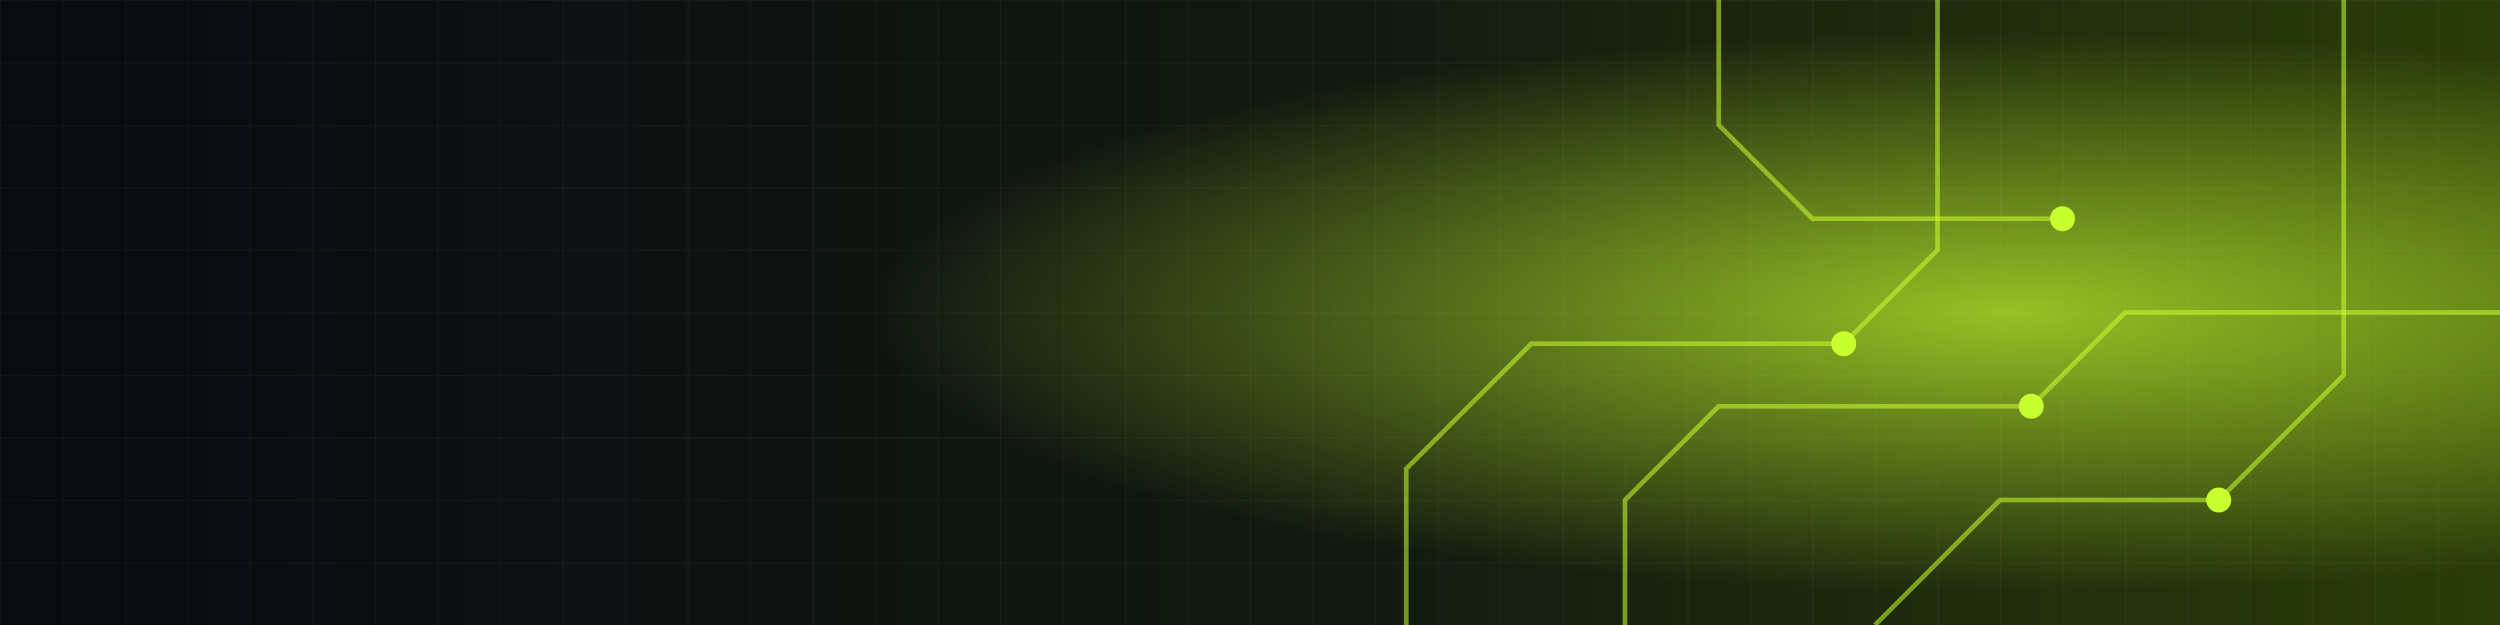
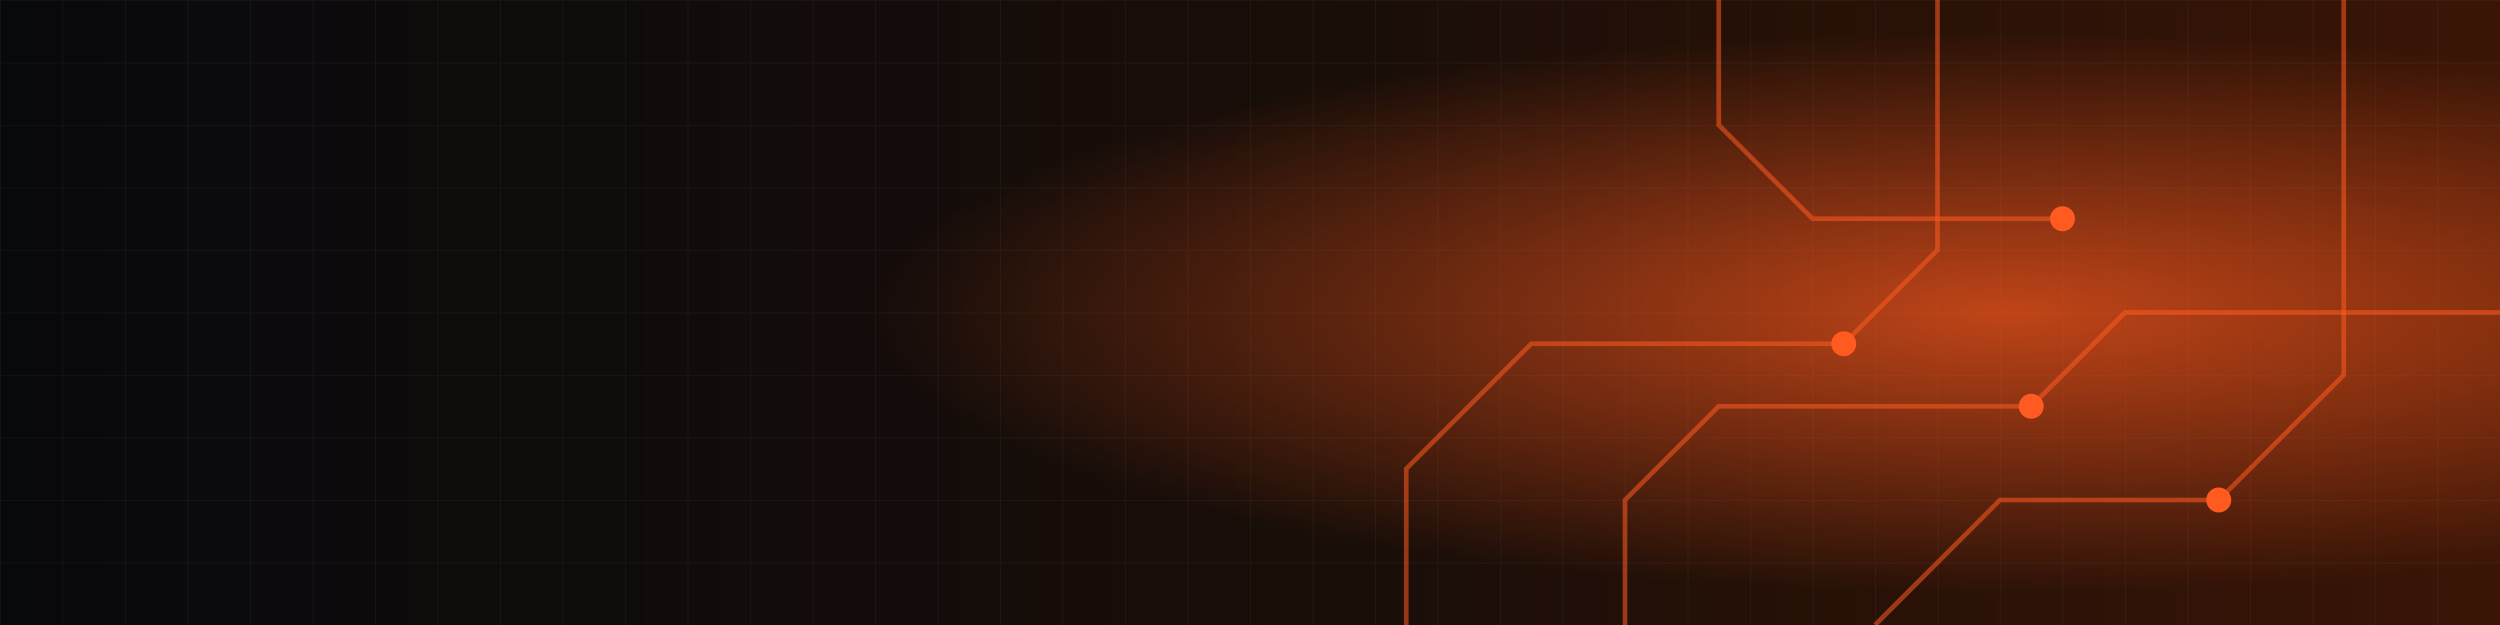
<svg xmlns="http://www.w3.org/2000/svg" viewBox="0 0 1600 400" width="1600" height="400" role="img" aria-label="Circuit">
  <defs>
    <linearGradient id="bg" x1="0" y1="0" x2="1" y2="0">
-       <stop offset="0" stop-color="#090A12" />
-       <stop offset="0.55" stop-color="#121a10" />
-       <stop offset="1" stop-color="#2b3d0a" />
+       <stop offset="0" stop-color="#08090D" />
+       <stop offset="0.55" stop-color="#1a0e08" />
+       <stop offset="1" stop-color="#3a1506" />
    </linearGradient>
    <radialGradient id="glow" cx="0.8" cy="0.5" r="0.45">
-       <stop offset="0" stop-color="#C8FF2E" stop-opacity="0.7" />
-       <stop offset="1" stop-color="#C8FF2E" stop-opacity="0" />
+       <stop offset="0" stop-color="#FF5A1F" stop-opacity="0.7" />
+       <stop offset="1" stop-color="#FF5A1F" stop-opacity="0" />
    </radialGradient>
    <pattern id="grid" width="40" height="40" patternUnits="userSpaceOnUse">
      <path d="M40 0 H0 V40" fill="none" stroke="#FFFFFF" stroke-opacity="0.05" />
    </pattern>
  </defs>
  <rect width="1600" height="400" fill="url(#bg)" />
  <rect width="1600" height="400" fill="url(#grid)" />
  <rect width="1600" height="400" fill="url(#glow)" />
-   <g fill="none" stroke="#C8FF2E" stroke-width="3" stroke-opacity="0.55">
+   <g fill="none" stroke="#FF5A1F" stroke-width="3" stroke-opacity="0.55">
    <path d="M900 400 V300 L980 220 H1180 L1240 160 V0" />
    <path d="M1040 400 V320 L1100 260 H1300 L1360 200 H1600" />
    <path d="M1200 400 L1280 320 H1420 L1500 240 V0" />
    <path d="M1100 0 V80 L1160 140 H1320" />
  </g>
-   <g fill="#C8FF2E">
+   <g fill="#FF5A1F">
    <circle cx="1180" cy="220" r="8" />
    <circle cx="1300" cy="260" r="8" />
    <circle cx="1420" cy="320" r="8" />
    <circle cx="1320" cy="140" r="8" />
  </g>
</svg>
